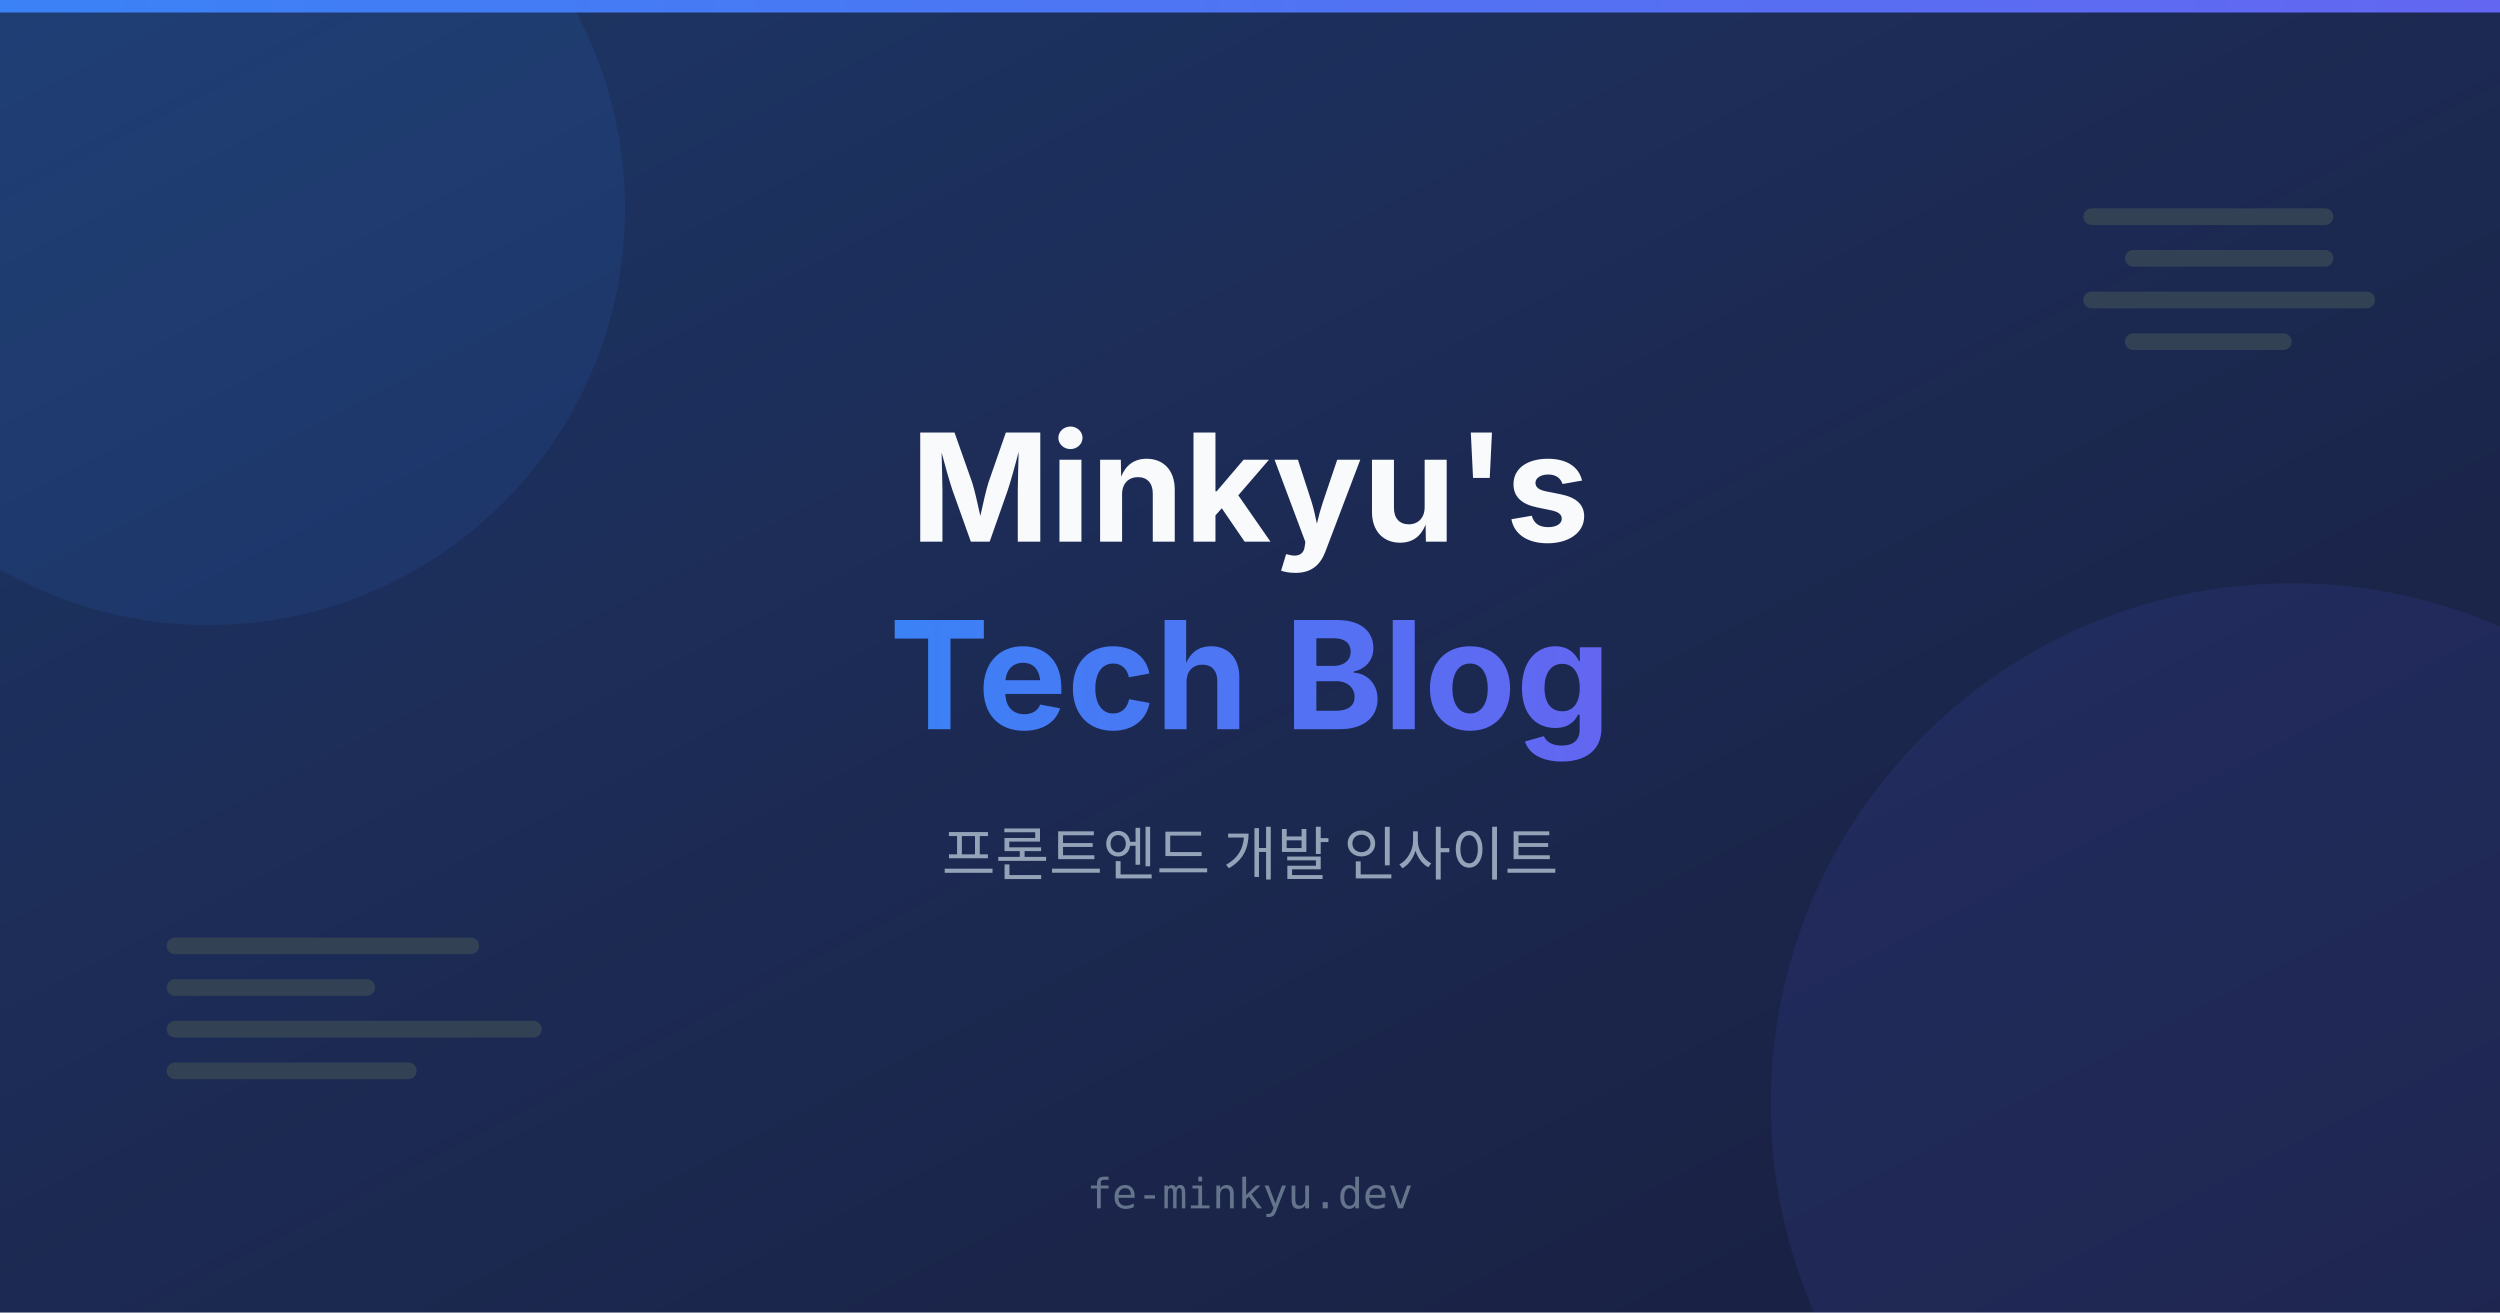
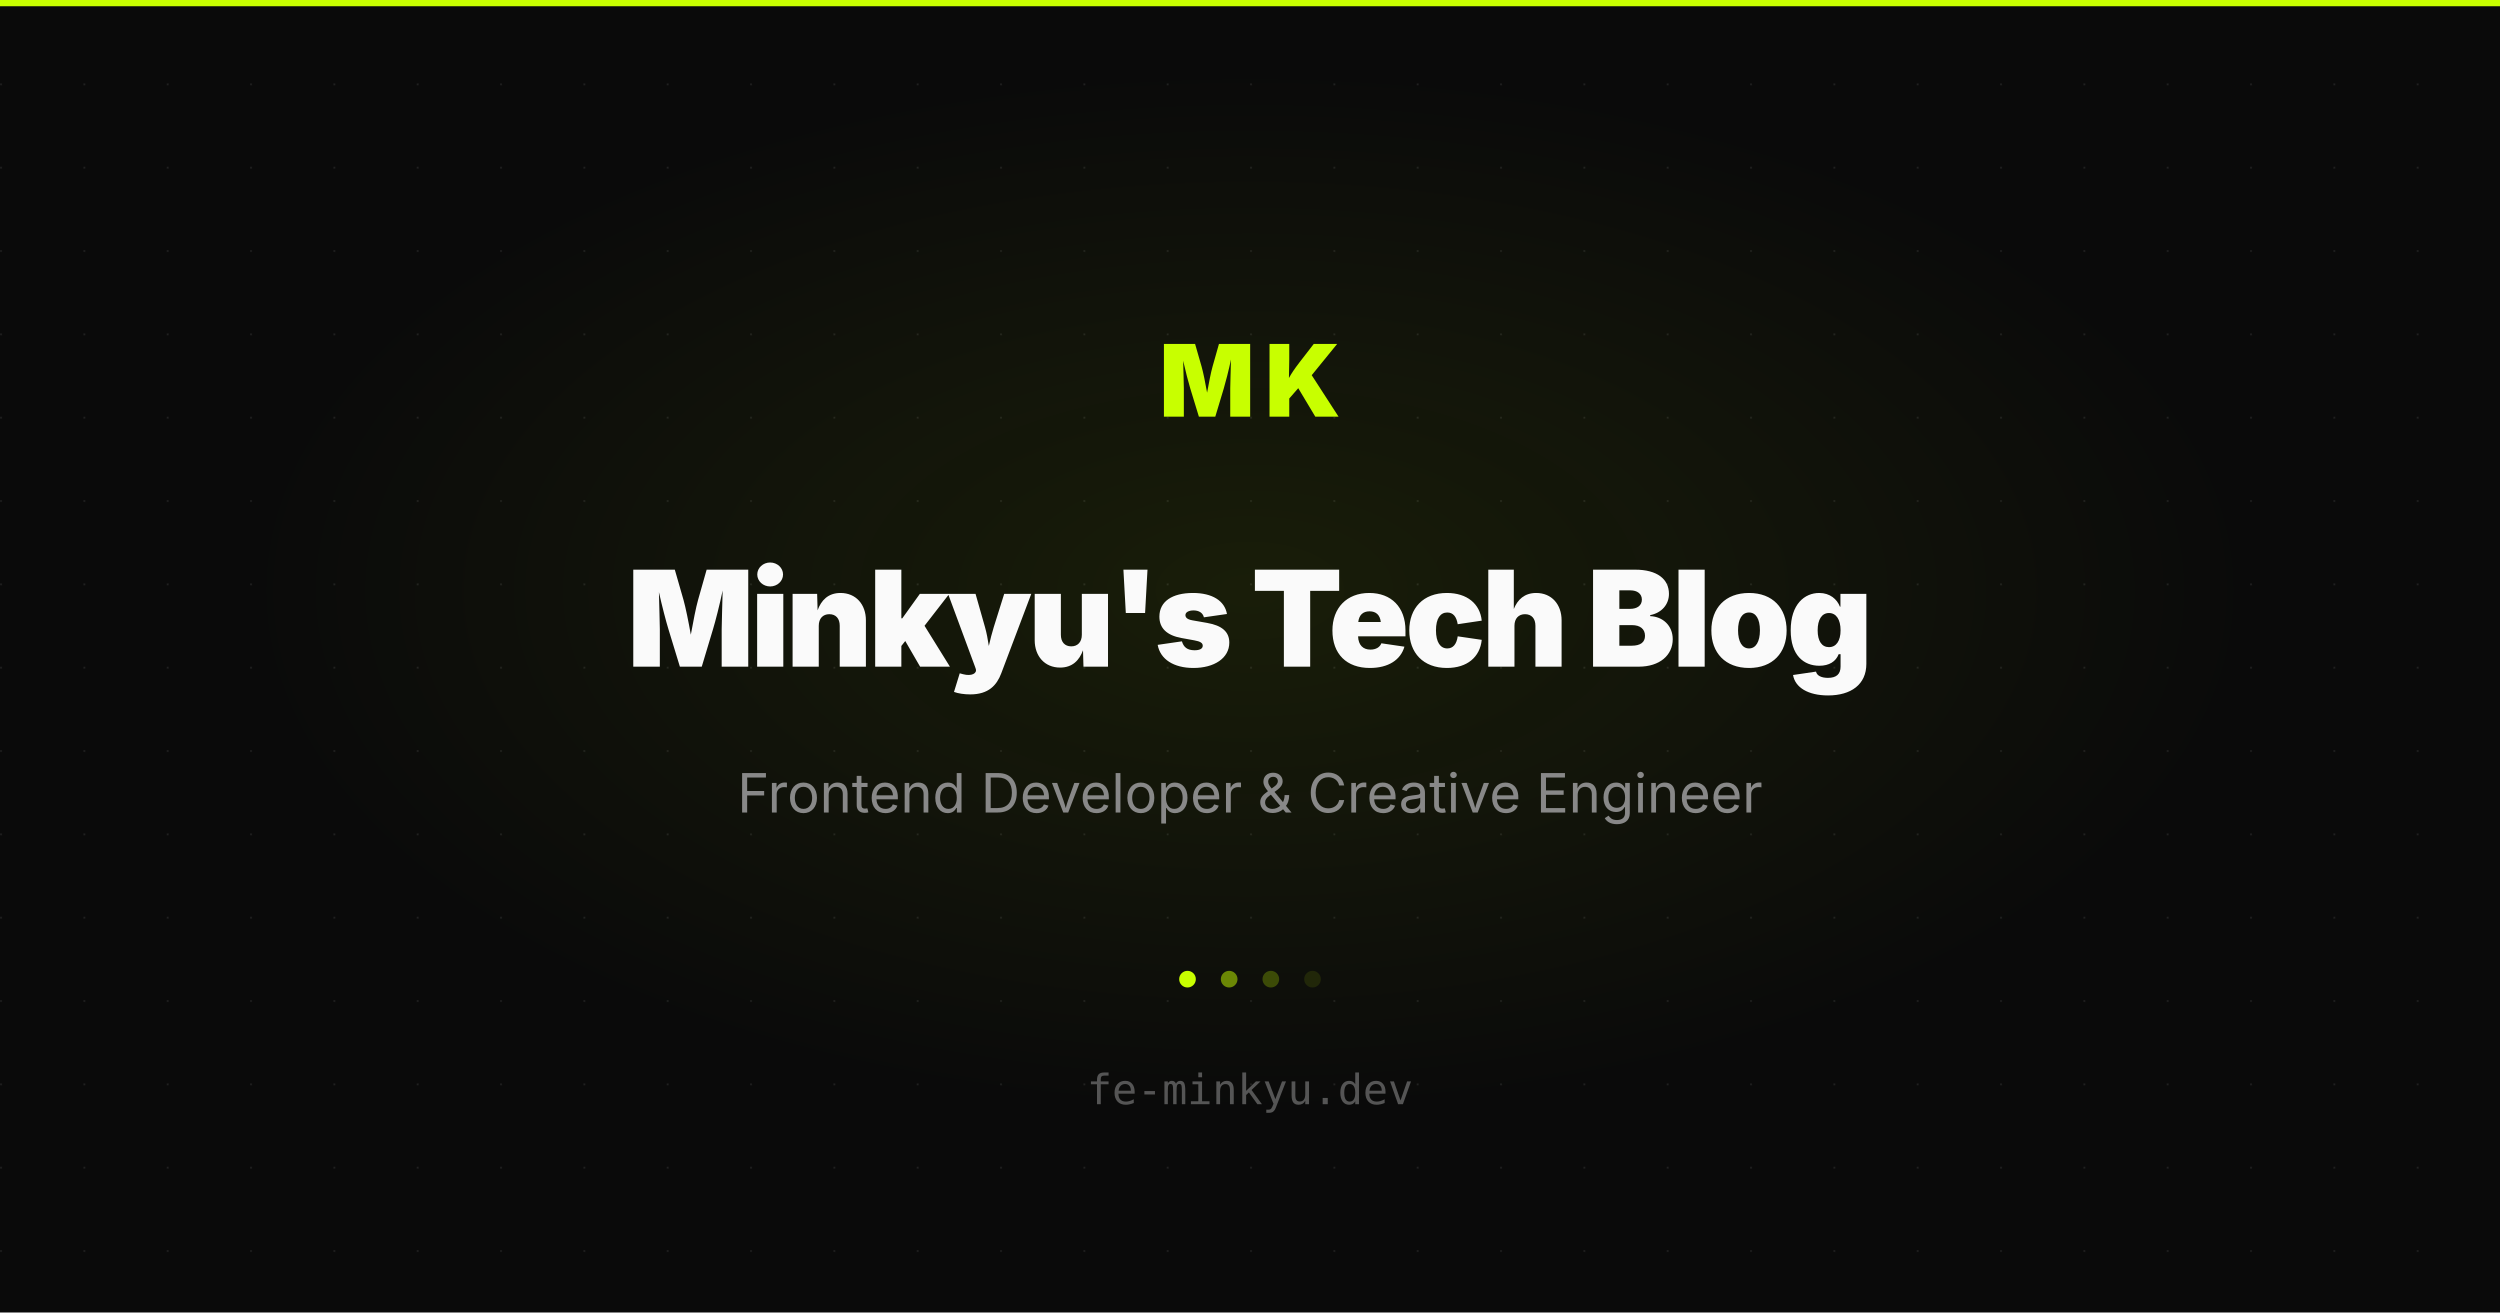
<svg xmlns="http://www.w3.org/2000/svg" width="1200" height="630" viewBox="0 0 1200 630" fill="none">
-   <rect width="1200" height="630" fill="#0f172a" />
+   <rect width="1200" height="630" fill="#0a0a0a" />
  <defs>
-     <linearGradient id="gradient" x1="0%" y1="0%" x2="100%" y2="100%">
-       <stop offset="0%" style="stop-color:#3b82f6;stop-opacity:0.3" />
-       <stop offset="100%" style="stop-color:#6366f1;stop-opacity:0.1" />
-     </linearGradient>
-     <linearGradient id="textGradient" x1="0%" y1="0%" x2="100%" y2="0%">
-       <stop offset="0%" style="stop-color:#3b82f6" />
-       <stop offset="100%" style="stop-color:#6366f1" />
-     </linearGradient>
+     <pattern id="grid" width="40" height="40" patternUnits="userSpaceOnUse">
+       <rect width="40" height="40" fill="none" />
+       <rect x="0" y="0" width="1" height="1" fill="#1a1a1a" />
+     </pattern>
+     <radialGradient id="glow" cx="50%" cy="45%" r="40%">
+       <stop offset="0%" style="stop-color:#c8ff00;stop-opacity:0.08" />
+       <stop offset="100%" style="stop-color:#c8ff00;stop-opacity:0" />
+     </radialGradient>
  </defs>
-   <rect width="1200" height="630" fill="url(#gradient)" />
-   <circle cx="100" cy="100" r="200" fill="#3b82f6" fill-opacity="0.1" />
-   <circle cx="1100" cy="530" r="250" fill="#6366f1" fill-opacity="0.1" />
-   <g fill="#334155">
-     <rect x="80" y="450" width="150" height="8" rx="4" />
-     <rect x="80" y="470" width="100" height="8" rx="4" />
-     <rect x="80" y="490" width="180" height="8" rx="4" />
-     <rect x="80" y="510" width="120" height="8" rx="4" />
-   </g>
-   <g fill="#334155">
-     <rect x="1000" y="100" width="120" height="8" rx="4" />
-     <rect x="1020" y="120" width="100" height="8" rx="4" />
-     <rect x="1000" y="140" width="140" height="8" rx="4" />
-     <rect x="1020" y="160" width="80" height="8" rx="4" />
-   </g>
-   <text x="600" y="260" text-anchor="middle" font-family="Inter, -apple-system, BlinkMacSystemFont, sans-serif" font-size="72" font-weight="700" fill="#f8fafc">
-     Minkyu's
-   </text>
-   <text x="600" y="350" text-anchor="middle" font-family="Inter, -apple-system, BlinkMacSystemFont, sans-serif" font-size="72" font-weight="700" fill="url(#textGradient)">
-     Tech Blog
-   </text>
-   <text x="600" y="420" text-anchor="middle" font-family="Inter, -apple-system, BlinkMacSystemFont, sans-serif" font-size="28" font-weight="400" fill="#94a3b8">
-     프론트엔드 개발 인사이트
-   </text>
-   <text x="600" y="580" text-anchor="middle" font-family="'Fira Code', monospace" font-size="20" font-weight="400" fill="#64748b">
-     fe-minkyu.dev
-   </text>
-   <rect x="0" y="0" width="1200" height="6" fill="url(#textGradient)" />
+   <rect width="1200" height="630" fill="url(#grid)" />
+   <rect width="1200" height="630" fill="url(#glow)" />
+   <rect x="0" y="0" width="1200" height="3" fill="#c8ff00" />
+   <text x="600" y="200" text-anchor="middle" font-family="system-ui, -apple-system, sans-serif" font-size="48" font-weight="900" letter-spacing="0.1em" fill="#c8ff00">MK</text>
+   <text x="600" y="320" text-anchor="middle" font-family="system-ui, -apple-system, sans-serif" font-size="64" font-weight="900" letter-spacing="-0.03em" fill="#fafafa">Minkyu's Tech Blog</text>
+   <text x="600" y="390" text-anchor="middle" font-family="system-ui, -apple-system, sans-serif" font-size="26" font-weight="400" fill="#888888">Frontend Developer &amp; Creative Engineer</text>
+   <text x="600" y="530" text-anchor="middle" font-family="monospace" font-size="20" font-weight="400" fill="#555555">fe-minkyu.dev</text>
+   <circle cx="570" cy="470" r="4" fill="#c8ff00" />
+   <circle cx="590" cy="470" r="4" fill="#c8ff00" fill-opacity="0.5" />
+   <circle cx="610" cy="470" r="4" fill="#c8ff00" fill-opacity="0.25" />
+   <circle cx="630" cy="470" r="4" fill="#c8ff00" fill-opacity="0.1" />
</svg>
